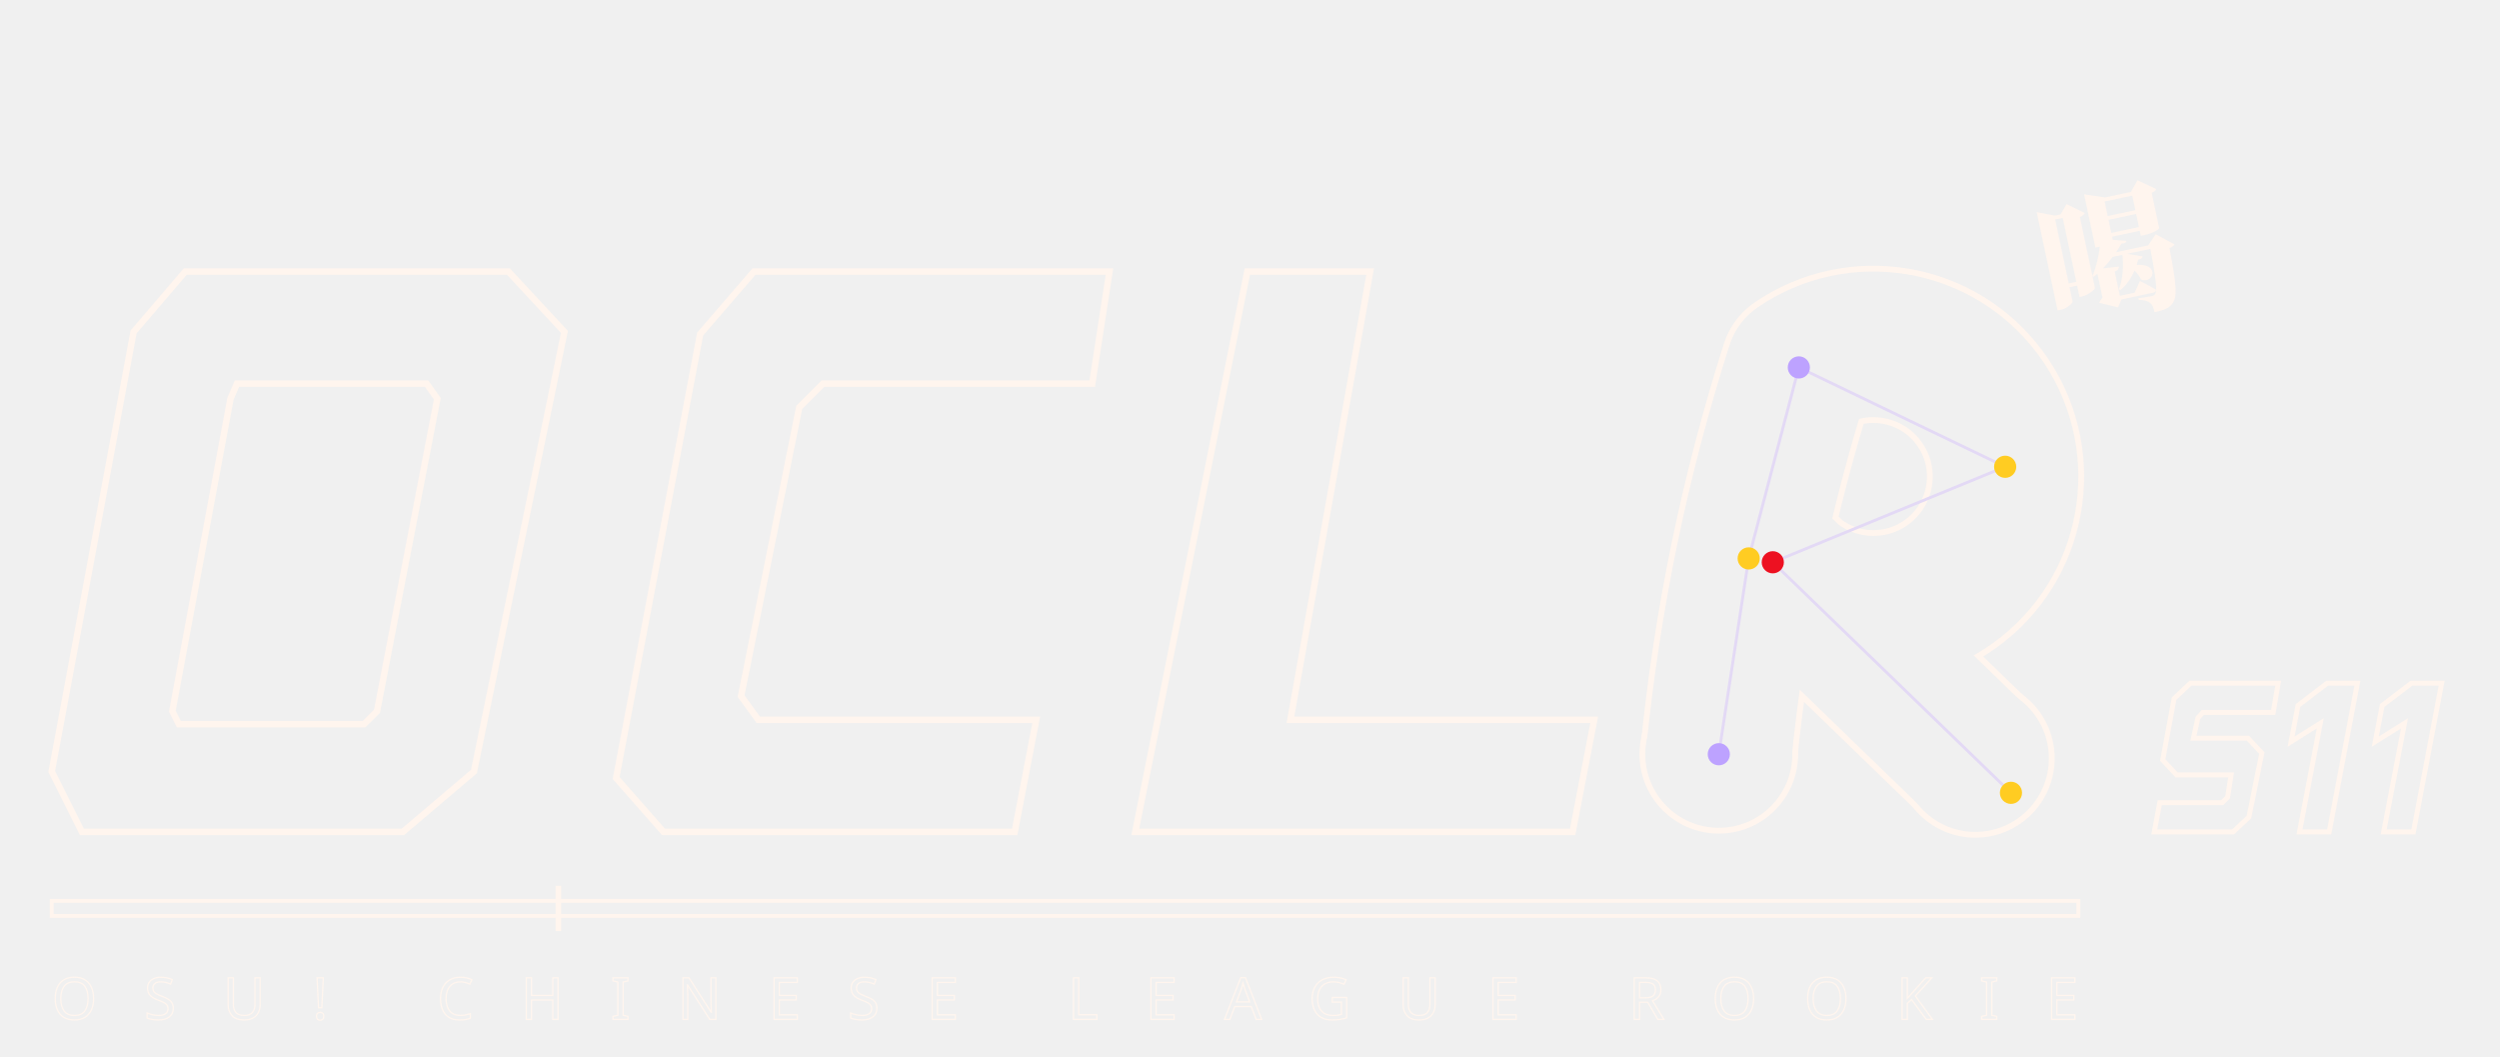
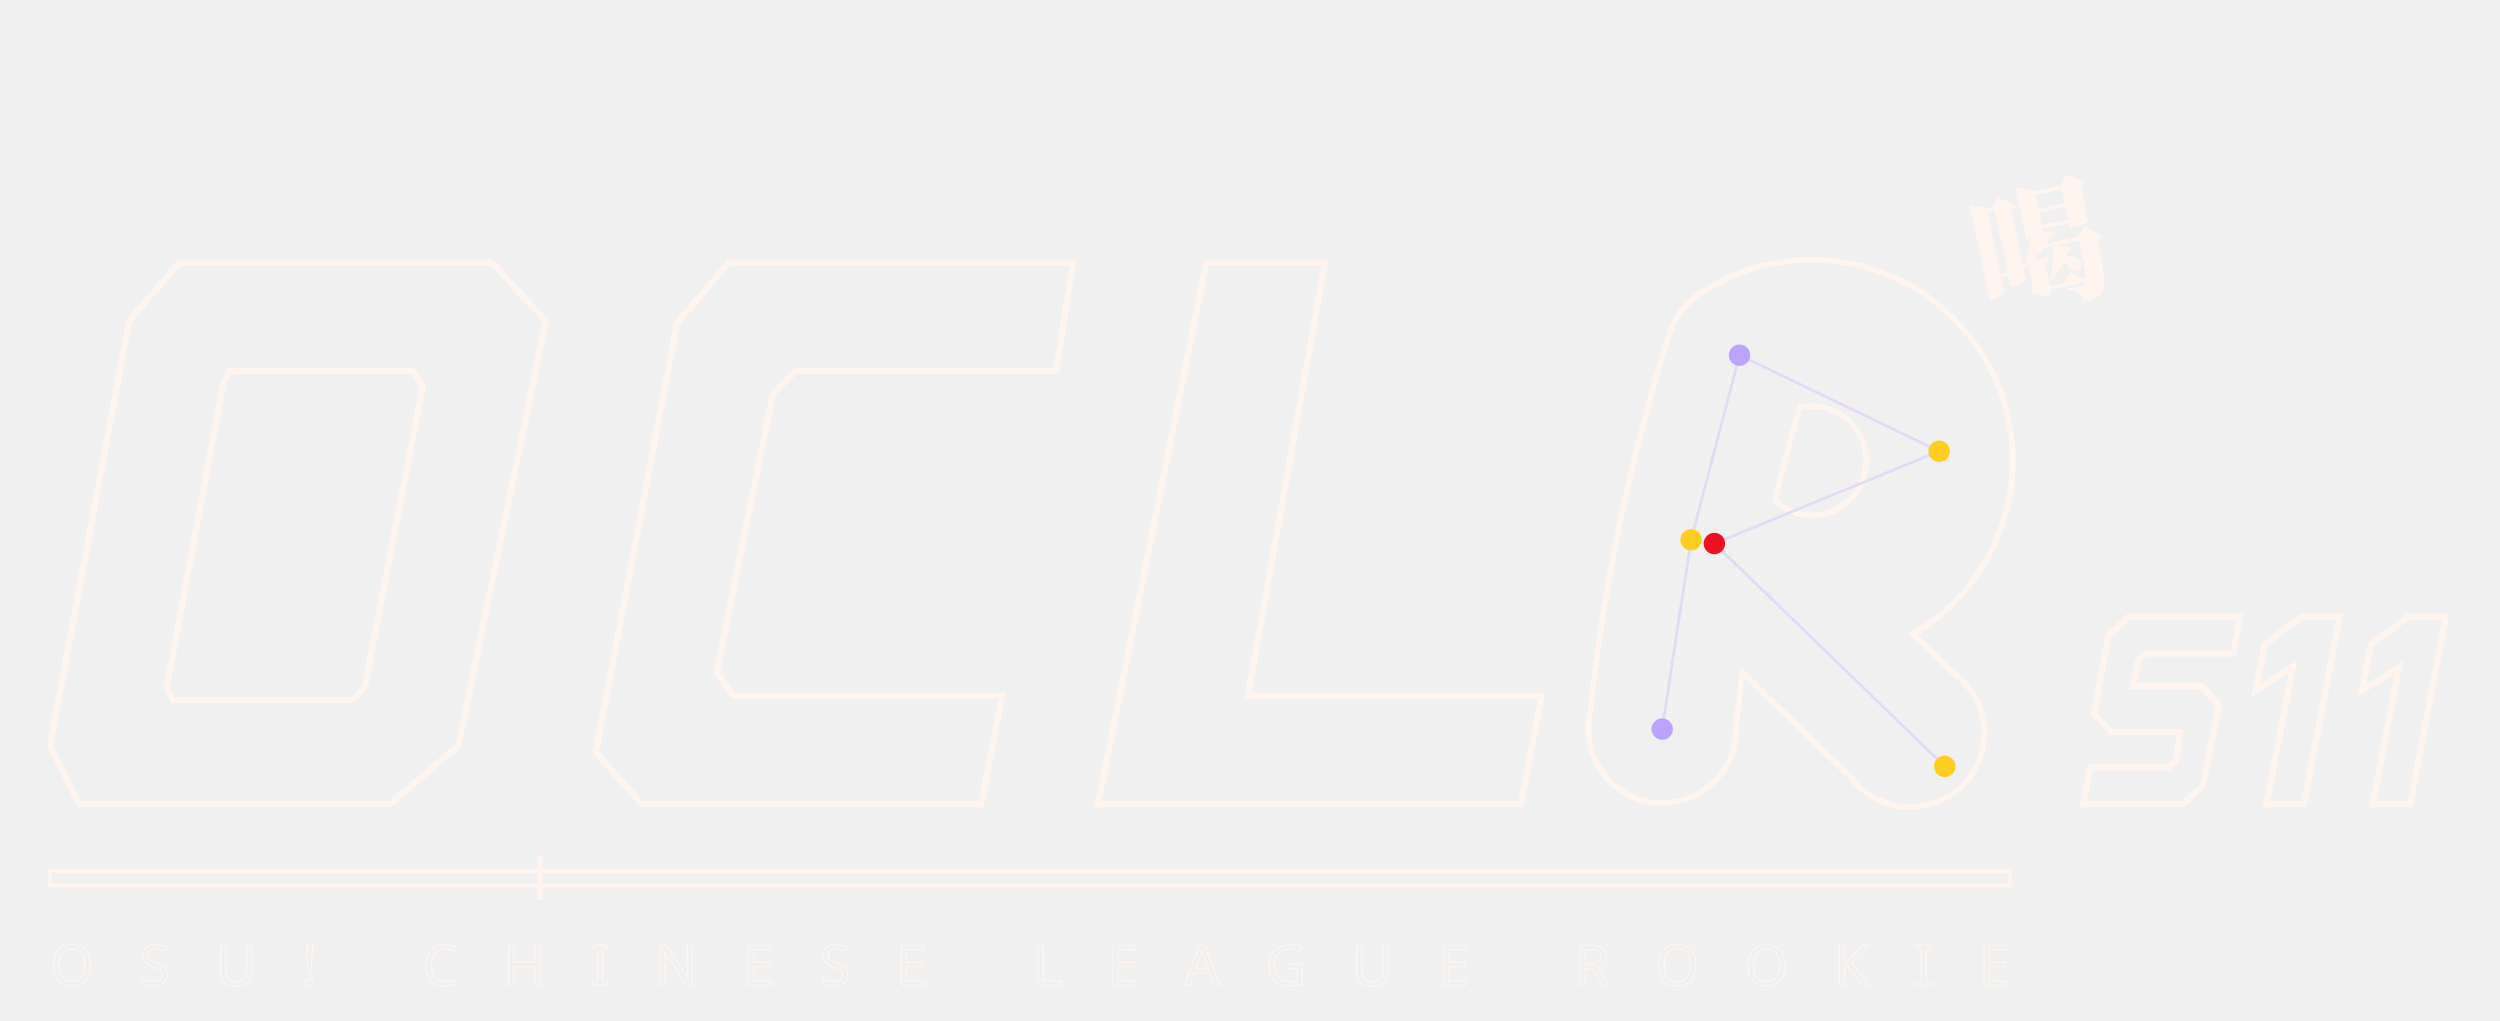
- <svg xmlns="http://www.w3.org/2000/svg" viewBox="40 0 1160 490" width="1160" height="490" color="#fff5ee" role="img" aria-labelledby="title desc">
+ <svg xmlns="http://www.w3.org/2000/svg" viewBox="40 0 1200 490" width="1200" height="490" color="#fff5ee" role="img" aria-labelledby="title desc">
  <g transform="translate(0 60)">
    <path id="O-angular" d="M62 0H212L238 28L196 232L163 260H14L0 232L38 28Z M86 52H174L179 59L151 204L145 210H59L56 204L83 59Z" transform="translate(64 66)" fill="none" stroke="currentColor" stroke-width="3" stroke-linejoin="miter" stroke-miterlimit="4" />
    <path id="C-angular" d="M64 0H229L221 52H96L85 63L58 197L66 208H195L185 260H22L0 235L39 29Z" transform="translate(326 66)" fill="none" stroke="currentColor" stroke-width="3" stroke-linejoin="miter" stroke-miterlimit="4" />
    <path id="L-angular" d="M52 0H109L72 208H213L203 260H0Z" transform="translate(567 66)" fill="none" stroke="currentColor" stroke-width="3" stroke-linejoin="miter" stroke-miterlimit="4" />
    <svg viewBox="46.25 -17.903 449.126 580.912" role="img" id="R-reference-slider" x="803.716" y="66" width="201.016" height="260" overflow="visible">
      <defs>
        <mask id="r-outline-mask" maskUnits="userSpaceOnUse" x="34.25" y="-29.903" width="473.126" height="604.912" style="mask-type:luminance">
          <g color="#fff" fill="#fff">
            <g id="r-outer-r-slider-shape">
              <path id="r-outer-r-track" d="M122.5 482.5 A1948.266 1948.266 0 0 1 205.5 81.5 A137.044 137.044 0 1 1 178.5 283.5 L388.562 486.759" fill="none" stroke="#fff" stroke-width="163" stroke-linecap="round" stroke-linejoin="round" />
              <circle id="r-outer-r-head-cap" cx="122.5" cy="482.5" r="82.25" fill="#fff" />
              <circle id="r-outer-r-tail-cap" cx="388.562" cy="486.759" r="82.25" fill="#fff" />
            </g>
          </g>
          <g color="#000" fill="#000">
            <g id="r-inner-r-slider-shape">
              <path id="r-inner-r-track" d="M122.5 482.5 A1948.266 1948.266 0 0 1 205.5 81.5 A137.044 137.044 0 1 1 178.5 283.5 L388.562 486.759" fill="none" stroke="#000" stroke-width="151.0" stroke-linecap="round" stroke-linejoin="round" />
              <circle id="r-inner-r-head-cap" cx="122.5" cy="482.5" r="76.25" fill="#000" />
              <circle id="r-inner-r-tail-cap" cx="388.562" cy="486.759" r="76.25" fill="#000" />
            </g>
          </g>
        </mask>
      </defs>
      <rect x="34.25" y="-29.903" width="473.126" height="604.912" fill="currentColor" mask="url(#r-outline-mask)" />
      <g id="r-control-points">
        <polyline points="122.5,482.5 153.5,279.5 205.5,81.5 419.5,184.5 178.5,283.5 425.5,522.5" fill="none" stroke="#e3d9f5" stroke-width="3" />
        <circle id="r-control-0" cx="122.5" cy="482.5" r="11.5" fill="#bda2ff" />
        <circle id="r-control-1" cx="153.5" cy="279.5" r="11.5" fill="#ffcc22" />
        <circle id="r-control-2" cx="205.5" cy="81.5" r="11.5" fill="#bda2ff" />
        <circle id="r-control-3" cx="419.5" cy="184.5" r="11.5" fill="#ffcc22" />
        <circle id="r-control-4" cx="178.5" cy="283.5" r="11.5" fill="#ed1121" />
        <circle id="r-control-5" cx="425.5" cy="522.5" r="11.5" fill="#ffcc22" />
      </g>
    </svg>
    <g id="judgement-katu" fill="currentColor" transform="rotate(-12 1016 55)">
      <path d="M418 845V450H443H451C427 379 390 302 354 253L362 246L393 262V84C381 75 369 63 361 53L489 -8L525 43H759C773 43 782 48 785 58C782 44 777 35 772 30C765 24 757 21 743 21C724 21 676 23 647 26V14C685 5 708 -6 723 -25C737 -43 740 -63 740 -97C803 -97 845 -93 878 -65C927 -24 937 58 943 335C964 338 977 345 984 354L866 454L796 386H558C577 404 594 422 609 439C636 435 644 440 648 451L552 479L553 480V502H758V465H783C857 465 900 487 900 492V754C922 758 932 764 938 773L818 864L754 791H563ZM740 316 635 358H806C803 199 797 104 786 59C748 95 684 146 684 146L628 71H519V251C545 255 553 265 556 280L441 291C471 312 500 334 527 358H599C591 283 568 185 522 121L531 110C585 139 628 182 661 228C676 206 689 179 694 154C778 102 854 242 685 265L703 300C727 299 736 306 740 316ZM175 104V208H231V124H251C296 124 353 154 354 164V690C375 694 388 702 395 711L279 802L221 738H179L55 790V61H74C128 61 175 90 175 104ZM553 530V627H758V530ZM553 655V763H758V655ZM175 236V710H231V236Z" transform="translate(986 83) scale(.064 -.064)" />
    </g>
    <g id="english-name">
      <path d="M720 358Q720 247 682.5 164.5Q645 82 572.0 36.0Q499 -10 391 -10Q280 -10 206.5 36.0Q133 82 97.0 165.0Q61 248 61 359Q61 469 97.0 551.0Q133 633 206.5 679.0Q280 725 392 725Q499 725 572.0 679.5Q645 634 682.5 551.5Q720 469 720 358ZM156 358Q156 223 213.0 145.5Q270 68 391 68Q513 68 569.0 145.5Q625 223 625 358Q625 493 569.0 569.5Q513 646 392 646Q271 646 213.5 569.5Q156 493 156 358Z" fill="none" stroke="currentColor" stroke-width="22" transform="translate(64 413) scale(0.027 -0.027)" />
      <path d="M502 191Q502 96 433.0 43.0Q364 -10 247 -10Q187 -10 136.0 -1.0Q85 8 51 24V110Q87 94 140.5 81.0Q194 68 251 68Q331 68 371.5 99.0Q412 130 412 183Q412 218 397.0 242.0Q382 266 345.5 286.5Q309 307 244 330Q153 363 106.5 411.0Q60 459 60 542Q60 599 89.0 639.5Q118 680 169.5 702.0Q221 724 288 724Q347 724 396.0 713.0Q445 702 485 684L457 607Q420 623 376.5 634.0Q333 645 286 645Q219 645 185.0 616.5Q151 588 151 541Q151 505 166.0 481.0Q181 457 215.0 438.0Q249 419 307 397Q370 374 413.5 347.5Q457 321 479.5 284.0Q502 247 502 191Z" fill="none" stroke="currentColor" stroke-width="22" transform="translate(106.8673 413) scale(0.027 -0.027)" />
      <path d="M640 252Q640 178 610.0 118.5Q580 59 518.5 24.5Q457 -10 362 -10Q229 -10 159.5 62.5Q90 135 90 254V714H180V251Q180 164 226.5 116.0Q273 68 367 68Q464 68 507.5 119.5Q551 171 551 252V714H640Z" fill="none" stroke="currentColor" stroke-width="22" transform="translate(143.4706 413) scale(0.027 -0.027)" />
      <path d="M163 201H106L81 714H188ZM72 54Q72 91 90.0 106.0Q108 121 134 121Q159 121 177.5 106.0Q196 91 196 54Q196 18 177.5 2.0Q159 -14 134 -14Q108 -14 90.0 2.0Q72 18 72 54Z" fill="none" stroke="currentColor" stroke-width="22" transform="translate(184.9879 413) scale(0.027 -0.027)" />
      <path d="M403 645Q288 645 222.0 568.0Q156 491 156 357Q156 224 217.5 146.5Q279 69 402 69Q449 69 491.0 77.0Q533 85 573 97V19Q533 4 490.5 -3.0Q448 -10 389 -10Q280 -10 207.0 35.0Q134 80 97.5 163.0Q61 246 61 358Q61 466 100.5 548.5Q140 631 217.0 677.5Q294 724 404 724Q517 724 601 682L565 606Q532 621 491.5 633.0Q451 645 403 645Z" fill="none" stroke="currentColor" stroke-width="22" transform="translate(242.8315 413) scale(0.027 -0.027)" />
      <path d="M643 0H553V333H187V0H97V714H187V412H553V714H643Z" fill="none" stroke="currentColor" stroke-width="22" transform="translate(281.6758 413) scale(0.027 -0.027)" />
      <path d="M298 0H40V52L124 71V642L40 662V714H298V662L214 642V71L298 52Z" fill="none" stroke="currentColor" stroke-width="22" transform="translate(323.463 413) scale(0.027 -0.027)" />
      <path d="M663 0H558L176 593H172Q174 558 177.0 506.0Q180 454 180 399V0H97V714H201L582 123H586Q585 139 583.5 171.0Q582 203 580.5 241.0Q579 279 579 311V714H663Z" fill="none" stroke="currentColor" stroke-width="22" transform="translate(354.3963 413) scale(0.027 -0.027)" />
      <path d="M496 0H97V714H496V635H187V412H478V334H187V79H496Z" fill="none" stroke="currentColor" stroke-width="22" transform="translate(396.6966 413) scale(0.027 -0.027)" />
      <path d="M502 191Q502 96 433.0 43.0Q364 -10 247 -10Q187 -10 136.0 -1.0Q85 8 51 24V110Q87 94 140.5 81.0Q194 68 251 68Q331 68 371.5 99.0Q412 130 412 183Q412 218 397.0 242.0Q382 266 345.5 286.5Q309 307 244 330Q153 363 106.5 411.0Q60 459 60 542Q60 599 89.0 639.5Q118 680 169.5 702.0Q221 724 288 724Q347 724 396.0 713.0Q445 702 485 684L457 607Q420 623 376.5 634.0Q333 645 286 645Q219 645 185.0 616.5Q151 588 151 541Q151 505 166.0 481.0Q181 457 215.0 438.0Q249 419 307 397Q370 374 413.5 347.5Q457 321 479.5 284.0Q502 247 502 191Z" fill="none" stroke="currentColor" stroke-width="22" transform="translate(433.4889 413) scale(0.027 -0.027)" />
      <path d="M496 0H97V714H496V635H187V412H478V334H187V79H496Z" fill="none" stroke="currentColor" stroke-width="22" transform="translate(470.0922 413) scale(0.027 -0.027)" />
      <path d="M97 0V714H187V80H499V0Z" fill="none" stroke="currentColor" stroke-width="22" transform="translate(535.6848 413) scale(0.027 -0.027)" />
      <path d="M496 0H97V714H496V635H187V412H478V334H187V79H496Z" fill="none" stroke="currentColor" stroke-width="22" transform="translate(571.6131 413) scale(0.027 -0.027)" />
      <path d="M545 0 459 221H176L91 0H0L279 717H360L638 0ZM352 517Q349 525 342.0 546.0Q335 567 328.5 589.5Q322 612 318 624Q311 593 302.0 563.5Q293 534 287 517L206 301H432Z" fill="none" stroke="currentColor" stroke-width="22" transform="translate(608.4054 413) scale(0.027 -0.027)" />
      <path d="M407 377H654V27Q596 8 537.0 -1.0Q478 -10 403 -10Q292 -10 216.0 34.5Q140 79 100.5 161.5Q61 244 61 357Q61 469 105.0 551.0Q149 633 231.5 678.5Q314 724 431 724Q491 724 544.5 713.0Q598 702 644 682L610 604Q572 621 524.5 633.0Q477 645 426 645Q298 645 226.5 568.0Q155 491 155 357Q155 272 182.5 206.5Q210 141 269.0 104.5Q328 68 424 68Q471 68 504.0 73.0Q537 78 564 85V297H407Z" fill="none" stroke="currentColor" stroke-width="22" transform="translate(647.4387 413) scale(0.027 -0.027)" />
      <path d="M640 252Q640 178 610.0 118.5Q580 59 518.5 24.5Q457 -10 362 -10Q229 -10 159.5 62.5Q90 135 90 254V714H180V251Q180 164 226.5 116.0Q273 68 367 68Q464 68 507.5 119.5Q551 171 551 252V714H640Z" fill="none" stroke="currentColor" stroke-width="22" transform="translate(688.875 413) scale(0.027 -0.027)" />
      <path d="M496 0H97V714H496V635H187V412H478V334H187V79H496Z" fill="none" stroke="currentColor" stroke-width="22" transform="translate(730.3923 413) scale(0.027 -0.027)" />
      <path d="M294 714Q427 714 490.5 663.5Q554 613 554 511Q554 454 533.0 416.0Q512 378 479.5 355.5Q447 333 411 320L607 0H502L329 295H187V0H97V714ZM289 636H187V371H294Q381 371 421.0 405.5Q461 440 461 507Q461 577 419.0 606.5Q377 636 289 636Z" fill="none" stroke="currentColor" stroke-width="22" transform="translate(795.9849 413) scale(0.027 -0.027)" />
      <path d="M720 358Q720 247 682.5 164.5Q645 82 572.0 36.0Q499 -10 391 -10Q280 -10 206.5 36.0Q133 82 97.0 165.0Q61 248 61 359Q61 469 97.0 551.0Q133 633 206.5 679.0Q280 725 392 725Q499 725 572.0 679.5Q645 634 682.5 551.5Q720 469 720 358ZM156 358Q156 223 213.0 145.5Q270 68 391 68Q513 68 569.0 145.5Q625 223 625 358Q625 493 569.0 569.5Q513 646 392 646Q271 646 213.5 569.5Q156 493 156 358Z" fill="none" stroke="currentColor" stroke-width="22" transform="translate(834.5591 413) scale(0.027 -0.027)" />
      <path d="M720 358Q720 247 682.5 164.5Q645 82 572.0 36.0Q499 -10 391 -10Q280 -10 206.5 36.0Q133 82 97.0 165.0Q61 248 61 359Q61 469 97.0 551.0Q133 633 206.5 679.0Q280 725 392 725Q499 725 572.0 679.5Q645 634 682.5 551.5Q720 469 720 358ZM156 358Q156 223 213.0 145.5Q270 68 391 68Q513 68 569.0 145.5Q625 223 625 358Q625 493 569.0 569.5Q513 646 392 646Q271 646 213.5 569.5Q156 493 156 358Z" fill="none" stroke="currentColor" stroke-width="22" transform="translate(877.4264 413) scale(0.027 -0.027)" />
      <path d="M619 0H513L260 341L187 277V0H97V714H187V362Q217 396 248.0 430.0Q279 464 310 498L503 714H608L325 403Z" fill="none" stroke="currentColor" stroke-width="22" transform="translate(920.2937 413) scale(0.027 -0.027)" />
      <path d="M298 0H40V52L124 71V642L40 662V714H298V662L214 642V71L298 52Z" fill="none" stroke="currentColor" stroke-width="22" transform="translate(958.787 413) scale(0.027 -0.027)" />
      <path d="M496 0H97V714H496V635H187V412H478V334H187V79H496Z" fill="none" stroke="currentColor" stroke-width="22" transform="translate(989.7203 413) scale(0.027 -0.027)" />
    </g>
    <g id="accuracy-bar" fill="none" stroke="currentColor">
      <rect x="64" y="358" width="940.732" height="7" stroke-width="1.8" />
      <path id="accuracy-100-marker" d="M299.183 351V372" stroke-width="2.6" />
    </g>
  </g>
-   <g id="season-label" transform="translate(1040 317) scale(.23) translate(-1030 -66)">
+   <g id="season-label" transform="translate(1040 296) scale(.30) translate(-1030 -66)">
    <path id="S-angular" d="M73 0H250L240 59H98L88 70L79 111H189L217 141L191 270L159 300H0L11 241H137L148 230L155 185H45L17 155L40 31Z" transform="translate(1030 66)" fill="none" stroke="currentColor" stroke-width="10" stroke-linejoin="miter" stroke-miterlimit="4" />
    <path id="season-one-a" d="M20 45L79 0H140L83 300H23L65 81L6 118Z" transform="translate(1300 66)" fill="none" stroke="currentColor" stroke-width="10" stroke-linejoin="miter" stroke-miterlimit="4" />
    <path id="season-one-b" d="M20 45L79 0H140L83 300H23L65 81L6 118Z" transform="translate(1470 66)" fill="none" stroke="currentColor" stroke-width="10" stroke-linejoin="miter" stroke-miterlimit="4" />
  </g>
</svg>
